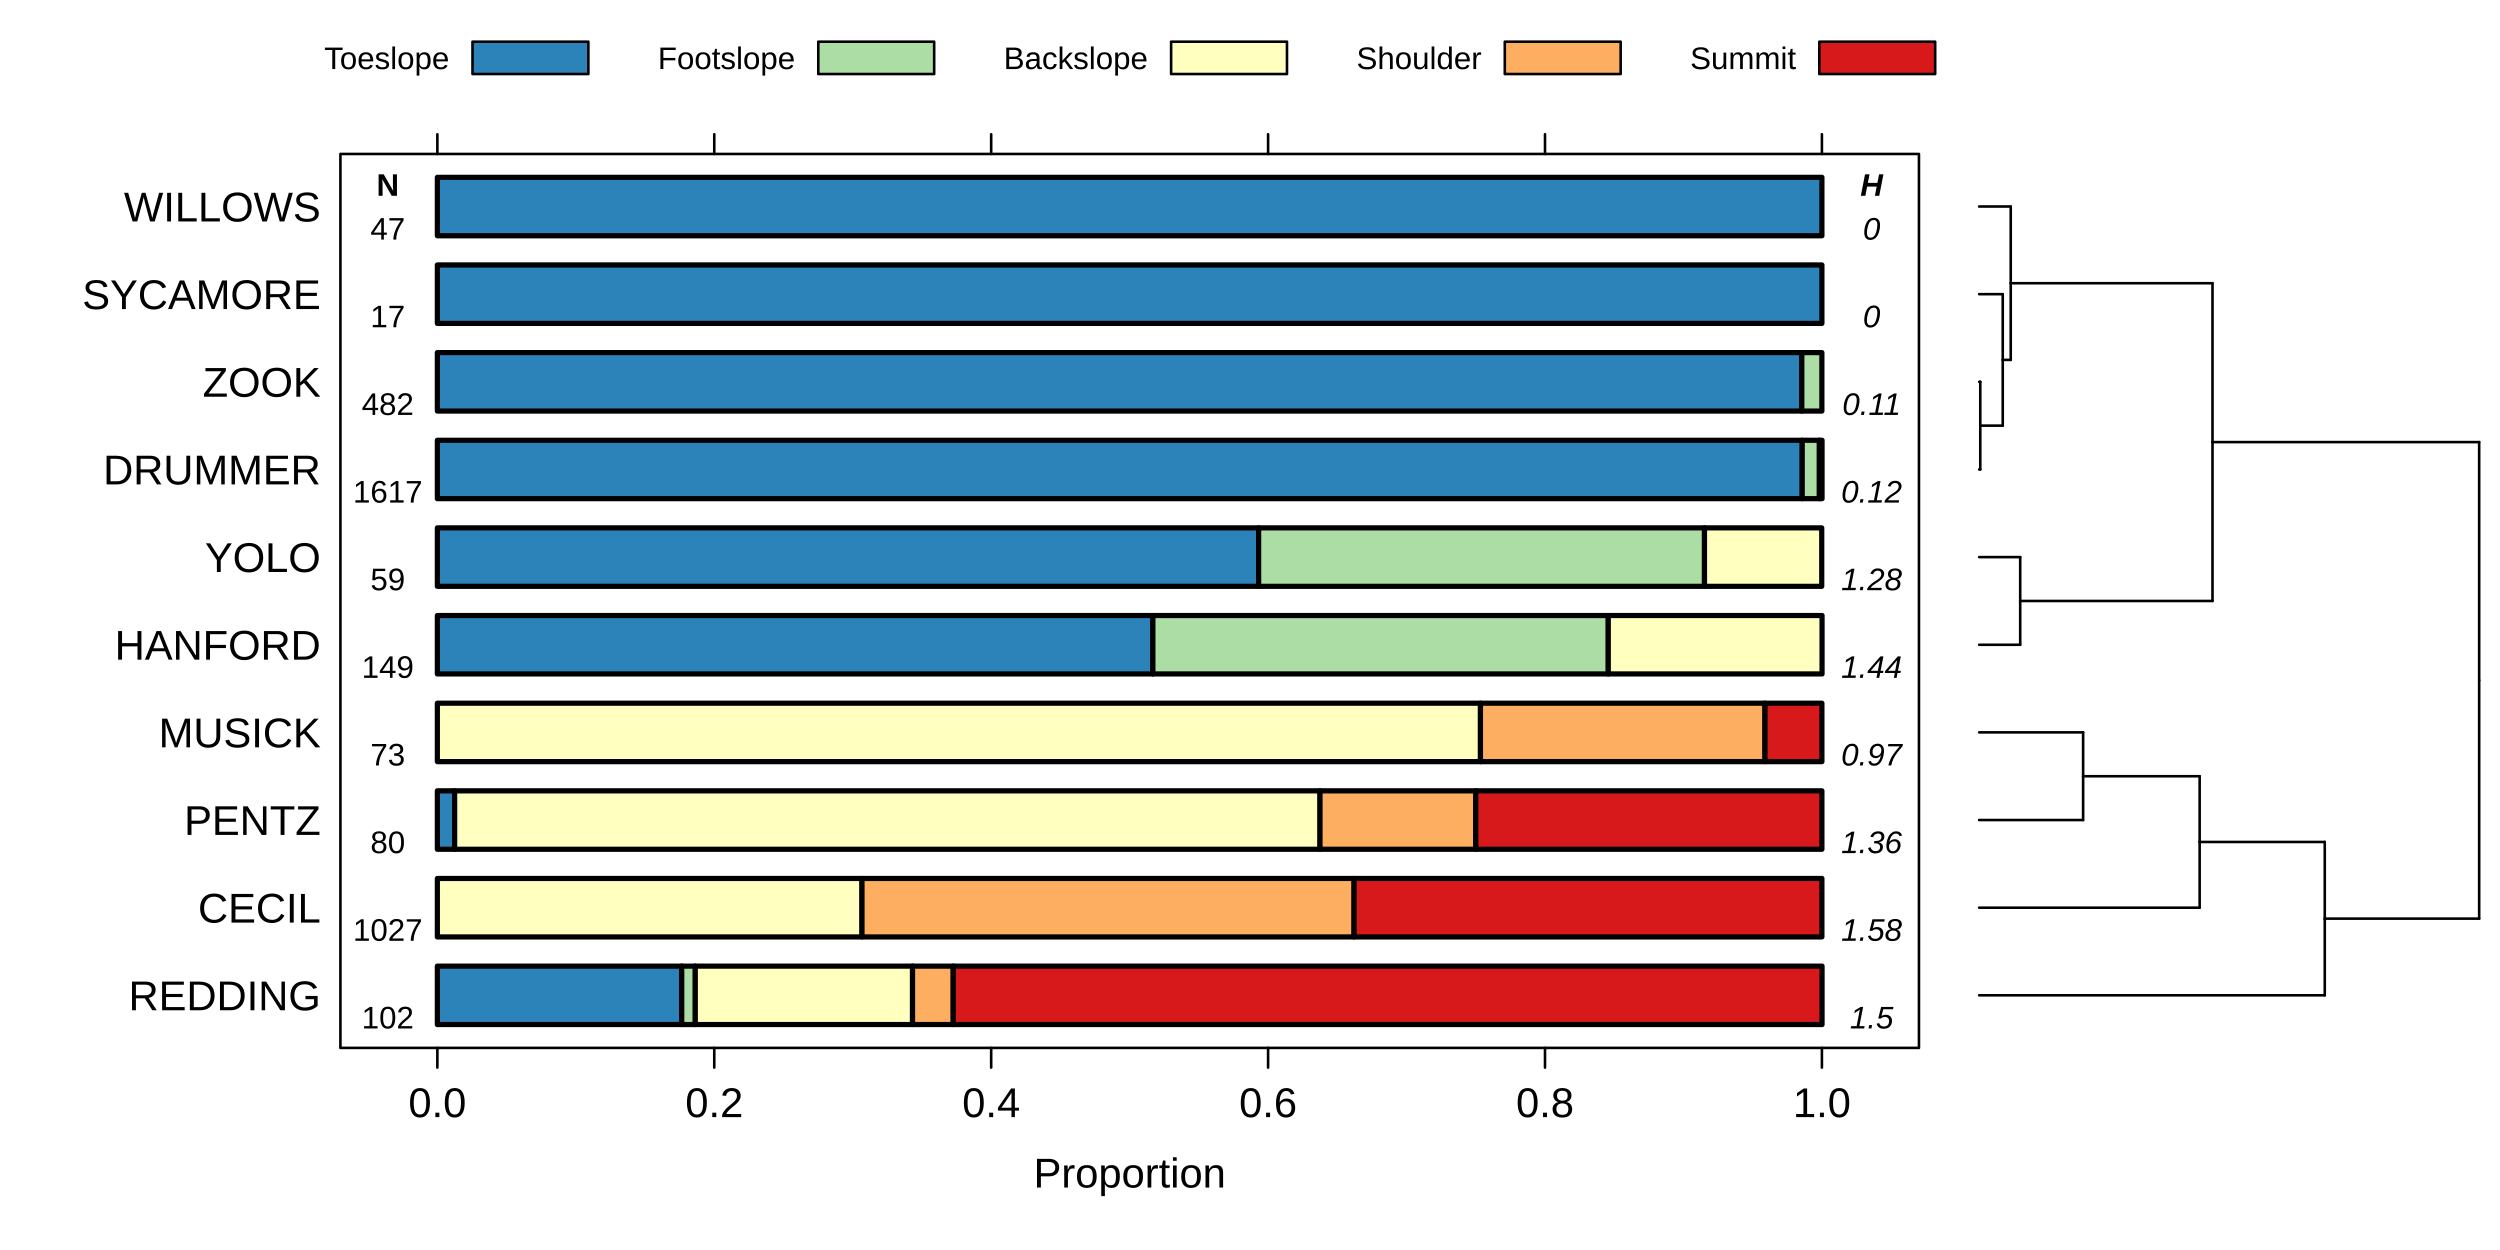
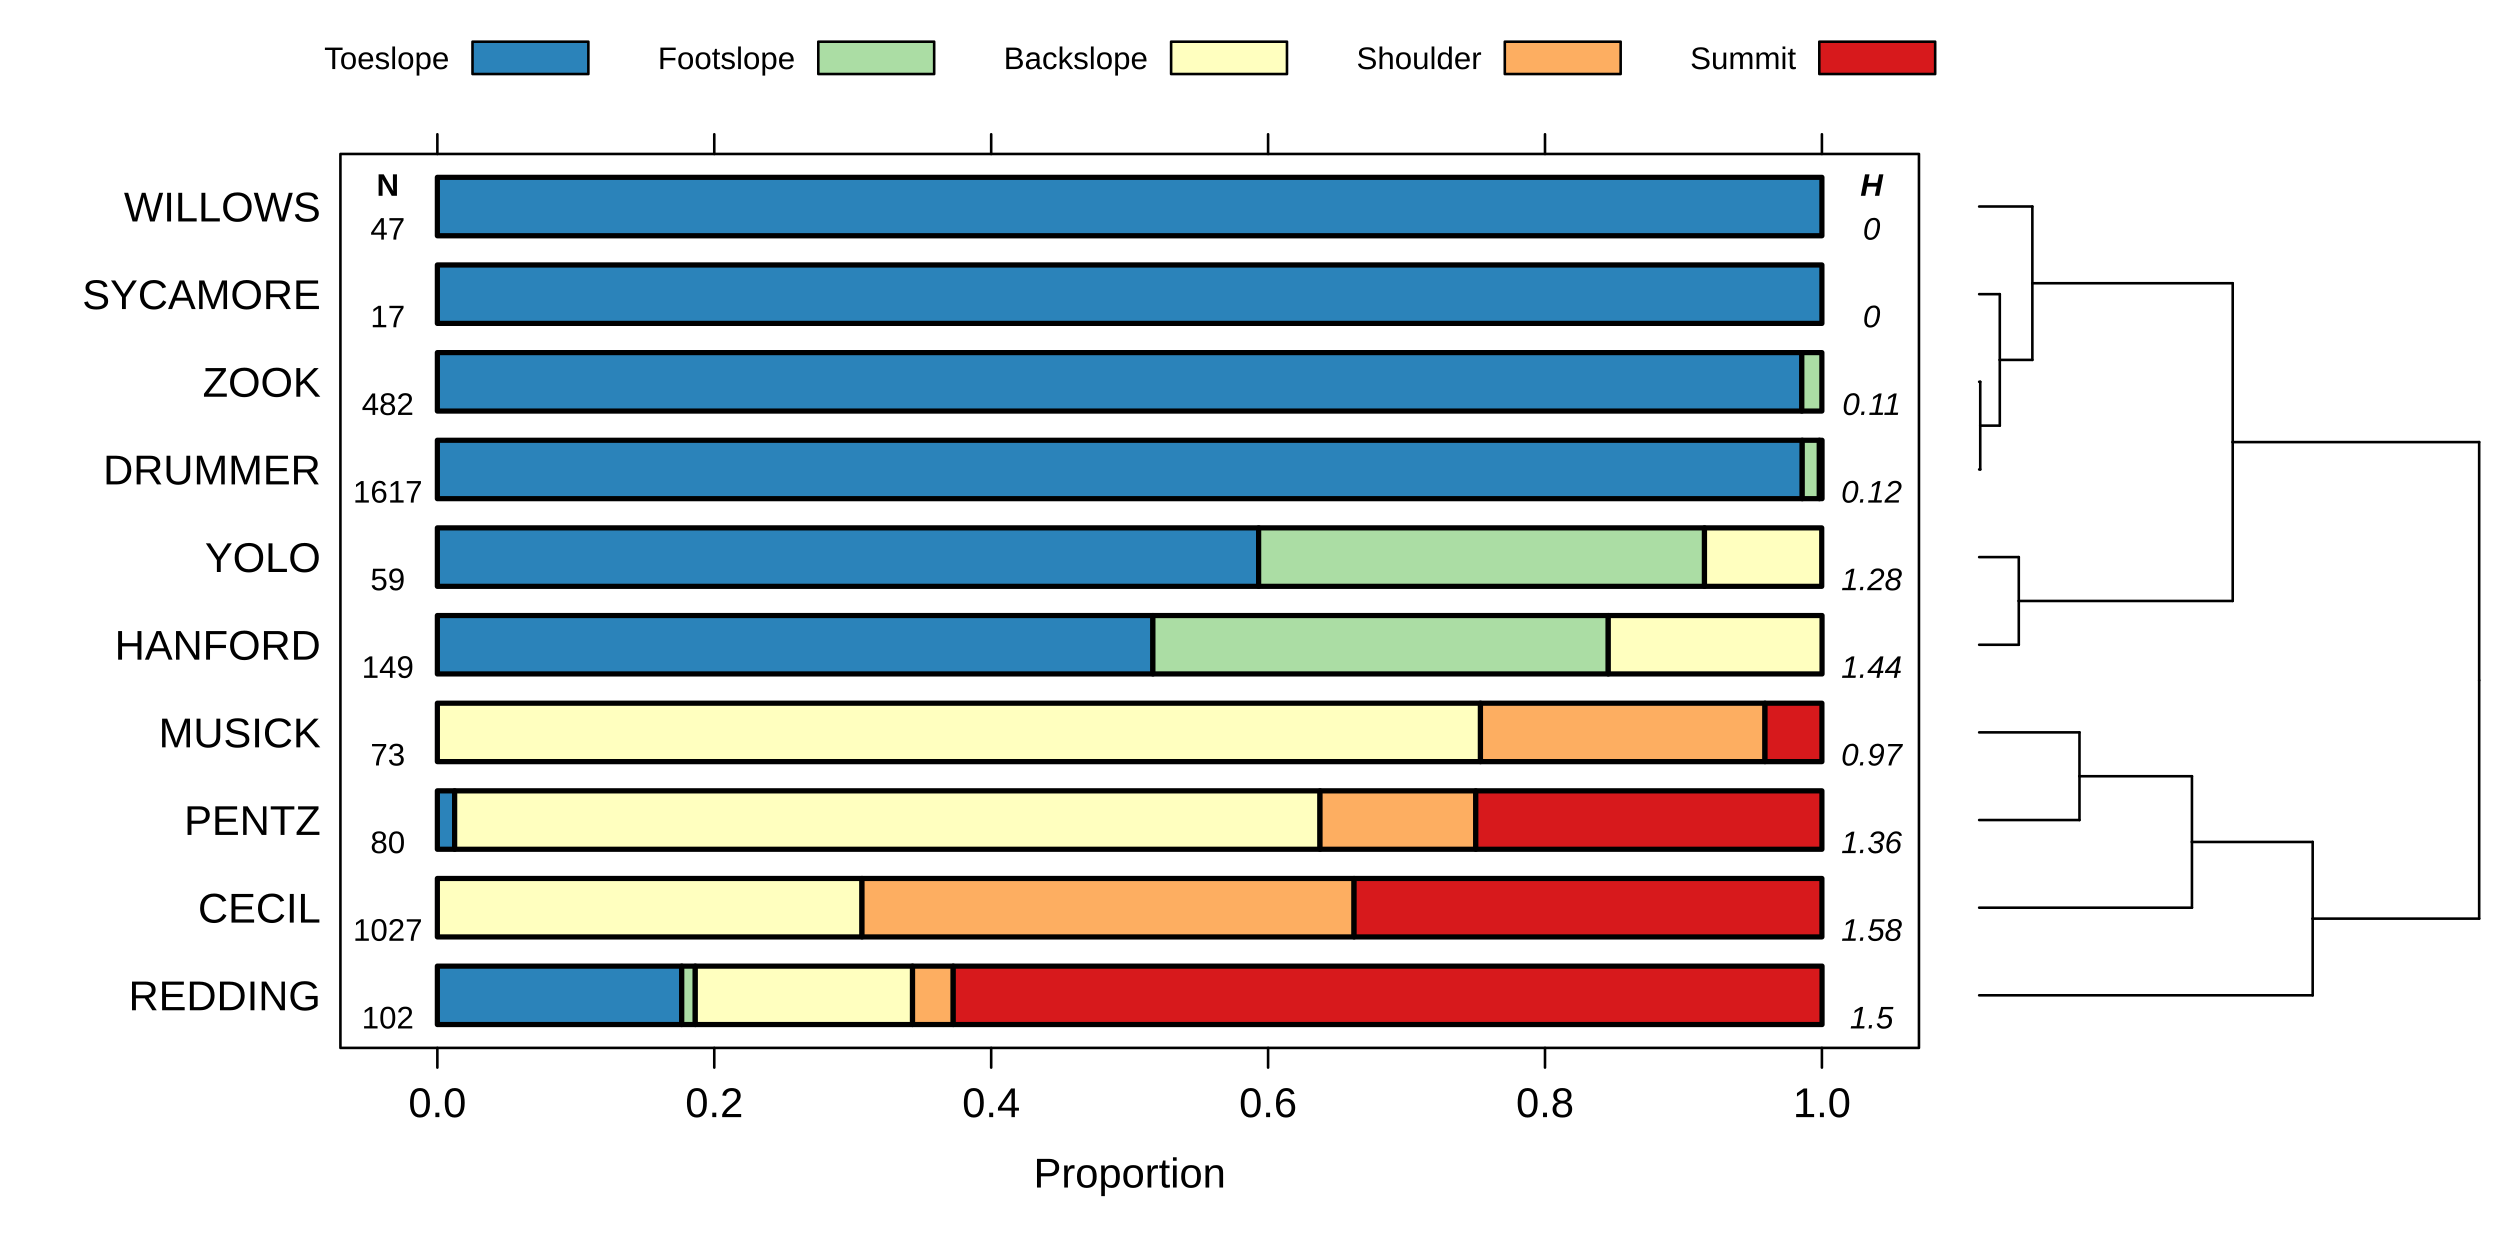
<svg xmlns="http://www.w3.org/2000/svg" class="svglite" width="720.00pt" height="360.00pt" viewBox="0 0 720.00 360.00">
  <defs>
    <style type="text/css">
    .svglite line, .svglite polyline, .svglite polygon, .svglite path, .svglite rect, .svglite circle {
      fill: none;
      stroke: #000000;
      stroke-linecap: round;
      stroke-linejoin: round;
      stroke-miterlimit: 10.00;
    }
    .svglite text {
      white-space: pre;
    }
  </style>
  </defs>
  <rect width="100%" height="100%" style="stroke: none; fill: #FFFFFF;" />
  <defs>
    <clipPath id="cpMC4wMHw3MjAuMDB8MC4wMHwzNjAuMDA=">
      <rect x="0.00" y="0.00" width="720.00" height="360.00" />
    </clipPath>
  </defs>
  <g clip-path="url(#cpMC4wMHw3MjAuMDB8MC4wMHwzNjAuMDA=)">
    <rect x="0.00" y="0.00" width="720.00" height="360.00" style="stroke-width: 0.75; stroke: none;" />
    <text x="325.35" y="342.00" text-anchor="middle" style="font-size: 12.00px; font-family: &quot;Arial&quot;;" textLength="55.37px" lengthAdjust="spacingAndGlyphs">Proportion</text>
  </g>
  <defs>
    <clipPath id="cpOTguMDR8NTUyLjY2fDQ0LjM0fDMwMS44MA==">
      <rect x="98.04" y="44.34" width="454.62" height="257.46" />
    </clipPath>
  </defs>
  <g clip-path="url(#cpOTguMDR8NTUyLjY2fDQ0LjM0fDMwMS44MA==)">
</g>
  <g clip-path="url(#cpMC4wMHw3MjAuMDB8MC4wMHwzNjAuMDA=)">
    <line x1="125.96" y1="44.34" x2="125.96" y2="38.67" style="stroke-width: 0.75;" />
    <line x1="205.71" y1="44.34" x2="205.71" y2="38.67" style="stroke-width: 0.75;" />
    <line x1="285.46" y1="44.34" x2="285.46" y2="38.67" style="stroke-width: 0.75;" />
    <line x1="365.21" y1="44.34" x2="365.21" y2="38.67" style="stroke-width: 0.75;" />
    <line x1="444.96" y1="44.34" x2="444.96" y2="38.67" style="stroke-width: 0.75;" />
    <line x1="524.71" y1="44.34" x2="524.71" y2="38.67" style="stroke-width: 0.75;" />
    <text x="92.37" y="290.95" text-anchor="end" style="font-size: 12.00px; font-family: &quot;Arial&quot;;" textLength="55.35px" lengthAdjust="spacingAndGlyphs">REDDING</text>
    <text x="92.37" y="265.71" text-anchor="end" style="font-size: 12.00px; font-family: &quot;Arial&quot;;" textLength="35.35px" lengthAdjust="spacingAndGlyphs">CECIL</text>
    <text x="92.37" y="240.47" text-anchor="end" style="font-size: 12.00px; font-family: &quot;Arial&quot;;" textLength="39.34px" lengthAdjust="spacingAndGlyphs">PENTZ</text>
    <text x="92.37" y="215.23" text-anchor="end" style="font-size: 12.00px; font-family: &quot;Arial&quot;;" textLength="46.68px" lengthAdjust="spacingAndGlyphs">MUSICK</text>
    <text x="92.37" y="189.99" text-anchor="end" style="font-size: 12.00px; font-family: &quot;Arial&quot;;" textLength="59.35px" lengthAdjust="spacingAndGlyphs">HANFORD</text>
    <text x="92.37" y="164.74" text-anchor="end" style="font-size: 12.00px; font-family: &quot;Arial&quot;;" textLength="33.36px" lengthAdjust="spacingAndGlyphs">YOLO</text>
    <text x="92.37" y="139.50" text-anchor="end" style="font-size: 12.00px; font-family: &quot;Arial&quot;;" textLength="62.68px" lengthAdjust="spacingAndGlyphs">DRUMMER</text>
    <text x="92.37" y="114.26" text-anchor="end" style="font-size: 12.00px; font-family: &quot;Arial&quot;;" textLength="34.01px" lengthAdjust="spacingAndGlyphs">ZOOK</text>
    <text x="92.37" y="89.02" text-anchor="end" style="font-size: 12.00px; font-family: &quot;Arial&quot;;" textLength="68.70px" lengthAdjust="spacingAndGlyphs">SYCAMORE</text>
    <text x="92.37" y="63.78" text-anchor="end" style="font-size: 12.00px; font-family: &quot;Arial&quot;;" textLength="56.68px" lengthAdjust="spacingAndGlyphs">WILLOWS</text>
    <line x1="125.96" y1="301.80" x2="125.96" y2="307.47" style="stroke-width: 0.75;" />
    <line x1="205.71" y1="301.80" x2="205.71" y2="307.47" style="stroke-width: 0.75;" />
    <line x1="285.46" y1="301.80" x2="285.46" y2="307.47" style="stroke-width: 0.75;" />
    <line x1="365.21" y1="301.80" x2="365.21" y2="307.47" style="stroke-width: 0.75;" />
    <line x1="444.96" y1="301.80" x2="444.96" y2="307.47" style="stroke-width: 0.75;" />
    <line x1="524.71" y1="301.80" x2="524.71" y2="307.47" style="stroke-width: 0.75;" />
    <text x="125.96" y="321.73" text-anchor="middle" style="font-size: 12.00px; font-family: &quot;Arial&quot;;" textLength="16.68px" lengthAdjust="spacingAndGlyphs">0.0</text>
    <text x="205.71" y="321.73" text-anchor="middle" style="font-size: 12.00px; font-family: &quot;Arial&quot;;" textLength="16.68px" lengthAdjust="spacingAndGlyphs">0.2</text>
    <text x="285.46" y="321.73" text-anchor="middle" style="font-size: 12.00px; font-family: &quot;Arial&quot;;" textLength="16.68px" lengthAdjust="spacingAndGlyphs">0.4</text>
    <text x="365.21" y="321.73" text-anchor="middle" style="font-size: 12.00px; font-family: &quot;Arial&quot;;" textLength="16.68px" lengthAdjust="spacingAndGlyphs">0.6</text>
    <text x="444.96" y="321.73" text-anchor="middle" style="font-size: 12.00px; font-family: &quot;Arial&quot;;" textLength="16.68px" lengthAdjust="spacingAndGlyphs">0.8</text>
    <text x="524.71" y="321.73" text-anchor="middle" style="font-size: 12.00px; font-family: &quot;Arial&quot;;" textLength="16.68px" lengthAdjust="spacingAndGlyphs">1.0</text>
  </g>
  <g clip-path="url(#cpOTguMDR8NTUyLjY2fDQ0LjM0fDMwMS44MA==)">
    <rect x="125.96" y="253.00" width="122.30" height="16.83" style="stroke-width: 1.50; fill: #FFFFBF;" />
    <rect x="248.25" y="253.00" width="141.72" height="16.83" style="stroke-width: 1.50; fill: #FDAE61;" />
    <rect x="389.97" y="253.00" width="134.74" height="16.83" style="stroke-width: 1.50; fill: #D7191C;" />
    <rect x="125.96" y="126.79" width="393.09" height="16.83" style="stroke-width: 1.50; fill: #2B83BA;" />
    <rect x="519.04" y="126.79" width="4.94" height="16.83" style="stroke-width: 1.50; fill: #ABDDA4;" />
    <rect x="523.99" y="126.79" width="0.76" height="16.83" style="stroke-width: 1.50; fill: #D7191C;" />
    <rect x="125.96" y="177.27" width="206.07" height="16.83" style="stroke-width: 1.50; fill: #2B83BA;" />
    <rect x="332.03" y="177.27" width="131.15" height="16.83" style="stroke-width: 1.50; fill: #ABDDA4;" />
    <rect x="463.18" y="177.27" width="61.57" height="16.83" style="stroke-width: 1.50; fill: #FFFFBF;" />
    <rect x="125.96" y="202.52" width="300.42" height="16.83" style="stroke-width: 1.50; fill: #FFFFBF;" />
    <rect x="426.37" y="202.52" width="81.94" height="16.83" style="stroke-width: 1.50; fill: #FDAE61;" />
    <rect x="508.32" y="202.52" width="16.39" height="16.83" style="stroke-width: 1.50; fill: #D7191C;" />
    <rect x="125.96" y="227.76" width="4.98" height="16.83" style="stroke-width: 1.50; fill: #2B83BA;" />
    <rect x="130.94" y="227.76" width="249.22" height="16.83" style="stroke-width: 1.50; fill: #FFFFBF;" />
    <rect x="380.16" y="227.76" width="44.86" height="16.83" style="stroke-width: 1.50; fill: #FDAE61;" />
    <rect x="425.02" y="227.76" width="99.69" height="16.83" style="stroke-width: 1.50; fill: #D7191C;" />
    <rect x="125.96" y="278.24" width="70.38" height="16.83" style="stroke-width: 1.50; fill: #2B83BA;" />
    <rect x="196.34" y="278.24" width="3.91" height="16.83" style="stroke-width: 1.50; fill: #ABDDA4;" />
    <rect x="200.24" y="278.24" width="62.56" height="16.83" style="stroke-width: 1.50; fill: #FFFFBF;" />
    <rect x="262.81" y="278.24" width="11.72" height="16.83" style="stroke-width: 1.50; fill: #FDAE61;" />
    <rect x="274.53" y="278.24" width="250.22" height="16.83" style="stroke-width: 1.50; fill: #D7191C;" />
    <rect x="125.96" y="76.31" width="398.75" height="16.83" style="stroke-width: 1.50; fill: #2B83BA;" />
    <rect x="125.96" y="51.07" width="398.75" height="16.83" style="stroke-width: 1.50; fill: #2B83BA;" />
    <rect x="125.96" y="152.03" width="236.54" height="16.83" style="stroke-width: 1.50; fill: #2B83BA;" />
    <rect x="362.49" y="152.03" width="128.40" height="16.83" style="stroke-width: 1.50; fill: #ABDDA4;" />
    <rect x="490.89" y="152.03" width="33.77" height="16.83" style="stroke-width: 1.50; fill: #FFFFBF;" />
    <rect x="125.96" y="101.55" width="392.97" height="16.83" style="stroke-width: 1.50; fill: #2B83BA;" />
    <rect x="518.92" y="101.55" width="5.78" height="16.83" style="stroke-width: 1.50; fill: #ABDDA4;" />
    <text x="111.68" y="296.19" text-anchor="middle" style="font-size: 9.00px; font-family: &quot;Arial&quot;;" textLength="15.01px" lengthAdjust="spacingAndGlyphs">102</text>
    <text x="111.68" y="270.94" text-anchor="middle" style="font-size: 9.00px; font-family: &quot;Arial&quot;;" textLength="20.02px" lengthAdjust="spacingAndGlyphs">1027</text>
    <text x="111.68" y="245.70" text-anchor="middle" style="font-size: 9.00px; font-family: &quot;Arial&quot;;" textLength="10.01px" lengthAdjust="spacingAndGlyphs">80</text>
    <text x="111.68" y="220.46" text-anchor="middle" style="font-size: 9.00px; font-family: &quot;Arial&quot;;" textLength="10.01px" lengthAdjust="spacingAndGlyphs">73</text>
    <text x="111.68" y="195.22" text-anchor="middle" style="font-size: 9.00px; font-family: &quot;Arial&quot;;" textLength="15.01px" lengthAdjust="spacingAndGlyphs">149</text>
    <text x="111.68" y="169.98" text-anchor="middle" style="font-size: 9.00px; font-family: &quot;Arial&quot;;" textLength="10.01px" lengthAdjust="spacingAndGlyphs">59</text>
    <text x="111.68" y="144.74" text-anchor="middle" style="font-size: 9.00px; font-family: &quot;Arial&quot;;" textLength="20.02px" lengthAdjust="spacingAndGlyphs">1617</text>
    <text x="111.68" y="119.50" text-anchor="middle" style="font-size: 9.00px; font-family: &quot;Arial&quot;;" textLength="15.01px" lengthAdjust="spacingAndGlyphs">482</text>
    <text x="111.68" y="94.25" text-anchor="middle" style="font-size: 9.00px; font-family: &quot;Arial&quot;;" textLength="10.01px" lengthAdjust="spacingAndGlyphs">17</text>
    <text x="111.68" y="69.01" text-anchor="middle" style="font-size: 9.00px; font-family: &quot;Arial&quot;;" textLength="10.01px" lengthAdjust="spacingAndGlyphs">47</text>
    <text x="539.02" y="296.19" text-anchor="middle" style="font-size: 9.00px; font-style: italic; font-family: &quot;Arial&quot;;" textLength="12.51px" lengthAdjust="spacingAndGlyphs">1.5</text>
    <text x="539.02" y="270.94" text-anchor="middle" style="font-size: 9.00px; font-style: italic; font-family: &quot;Arial&quot;;" textLength="17.51px" lengthAdjust="spacingAndGlyphs">1.58</text>
    <text x="539.02" y="245.70" text-anchor="middle" style="font-size: 9.00px; font-style: italic; font-family: &quot;Arial&quot;;" textLength="17.51px" lengthAdjust="spacingAndGlyphs">1.36</text>
    <text x="539.02" y="220.46" text-anchor="middle" style="font-size: 9.00px; font-style: italic; font-family: &quot;Arial&quot;;" textLength="17.51px" lengthAdjust="spacingAndGlyphs">0.97</text>
    <text x="539.02" y="195.22" text-anchor="middle" style="font-size: 9.00px; font-style: italic; font-family: &quot;Arial&quot;;" textLength="17.51px" lengthAdjust="spacingAndGlyphs">1.44</text>
    <text x="539.02" y="169.98" text-anchor="middle" style="font-size: 9.00px; font-style: italic; font-family: &quot;Arial&quot;;" textLength="17.51px" lengthAdjust="spacingAndGlyphs">1.28</text>
    <text x="539.02" y="144.74" text-anchor="middle" style="font-size: 9.00px; font-style: italic; font-family: &quot;Arial&quot;;" textLength="17.51px" lengthAdjust="spacingAndGlyphs">0.12</text>
    <text x="539.02" y="119.50" text-anchor="middle" style="font-size: 9.00px; font-style: italic; font-family: &quot;Arial&quot;;" textLength="16.84px" lengthAdjust="spacingAndGlyphs">0.11</text>
    <text x="539.02" y="94.25" text-anchor="middle" style="font-size: 9.00px; font-style: italic; font-family: &quot;Arial&quot;;" textLength="5.00px" lengthAdjust="spacingAndGlyphs">0</text>
    <text x="539.02" y="69.01" text-anchor="middle" style="font-size: 9.00px; font-style: italic; font-family: &quot;Arial&quot;;" textLength="5.00px" lengthAdjust="spacingAndGlyphs">0</text>
    <text x="111.68" y="56.39" text-anchor="middle" style="font-size: 9.00px; font-weight: bold; font-family: &quot;Arial&quot;;" textLength="6.50px" lengthAdjust="spacingAndGlyphs">N</text>
    <text x="539.02" y="56.39" text-anchor="middle" style="font-size: 9.00px; font-weight: bold; font-style: italic; font-family: &quot;Arial&quot;;" textLength="6.50px" lengthAdjust="spacingAndGlyphs">H</text>
  </g>
  <g clip-path="url(#cpMC4wMHw3MjAuMDB8MC4wMHwzNjAuMDA=)">
    <rect x="98.04" y="44.34" width="454.62" height="257.46" style="stroke-width: 0.75;" />
    <rect x="90.04" y="12.00" width="470.63" height="9.33" style="stroke-width: 0.75; stroke: none;" />
    <text x="93.37" y="19.89" style="font-size: 9.00px; font-family: &quot;Arial&quot;;" textLength="36.02px" lengthAdjust="spacingAndGlyphs">Toeslope</text>
    <text x="189.47" y="19.89" style="font-size: 9.00px; font-family: &quot;Arial&quot;;" textLength="39.52px" lengthAdjust="spacingAndGlyphs">Footslope</text>
    <text x="289.07" y="19.89" style="font-size: 9.00px; font-family: &quot;Arial&quot;;" textLength="41.52px" lengthAdjust="spacingAndGlyphs">Backslope</text>
    <text x="390.68" y="19.89" style="font-size: 9.00px; font-family: &quot;Arial&quot;;" textLength="36.02px" lengthAdjust="spacingAndGlyphs">Shoulder</text>
    <text x="486.77" y="19.89" style="font-size: 9.00px; font-family: &quot;Arial&quot;;" textLength="30.50px" lengthAdjust="spacingAndGlyphs">Summit</text>
    <rect x="136.08" y="12.00" width="33.37" height="9.33" style="stroke-width: 0.75; fill: #2B83BA;" />
    <rect x="235.67" y="12.00" width="33.37" height="9.33" style="stroke-width: 0.75; fill: #ABDDA4;" />
    <rect x="337.28" y="12.00" width="33.37" height="9.33" style="stroke-width: 0.75; fill: #FFFFBF;" />
    <rect x="433.38" y="12.00" width="33.37" height="9.33" style="stroke-width: 0.75; fill: #FDAE61;" />
    <rect x="523.96" y="12.00" width="33.37" height="9.33" style="stroke-width: 0.75; fill: #D7191C;" />
    <line x1="714.00" y1="195.94" x2="714.00" y2="264.57" style="stroke-width: 0.75;" />
-     <line x1="714.00" y1="264.57" x2="669.53" y2="264.57" style="stroke-width: 0.75;" />
+     <line x1="714.00" y1="264.57" x2="666.05" y2="264.57" style="stroke-width: 0.75;" />
    <line x1="714.00" y1="195.94" x2="714.00" y2="127.32" style="stroke-width: 0.75;" />
-     <line x1="714.00" y1="127.32" x2="637.20" y2="127.32" style="stroke-width: 0.75;" />
-     <line x1="669.53" y1="264.57" x2="669.53" y2="286.65" style="stroke-width: 0.75;" />
-     <line x1="669.53" y1="286.65" x2="570.00" y2="286.65" style="stroke-width: 0.75;" />
-     <line x1="669.53" y1="264.57" x2="669.53" y2="242.48" style="stroke-width: 0.75;" />
-     <line x1="669.53" y1="242.48" x2="633.50" y2="242.48" style="stroke-width: 0.75;" />
-     <line x1="633.50" y1="242.48" x2="633.50" y2="261.41" style="stroke-width: 0.75;" />
-     <line x1="633.50" y1="261.41" x2="570.00" y2="261.41" style="stroke-width: 0.75;" />
-     <line x1="633.50" y1="242.48" x2="633.50" y2="223.55" style="stroke-width: 0.75;" />
-     <line x1="633.50" y1="223.55" x2="599.94" y2="223.55" style="stroke-width: 0.75;" />
-     <line x1="599.94" y1="223.55" x2="599.94" y2="236.17" style="stroke-width: 0.75;" />
-     <line x1="599.94" y1="236.17" x2="570.00" y2="236.17" style="stroke-width: 0.75;" />
-     <line x1="599.94" y1="223.55" x2="599.94" y2="210.93" style="stroke-width: 0.75;" />
-     <line x1="599.94" y1="210.93" x2="570.00" y2="210.93" style="stroke-width: 0.75;" />
-     <line x1="637.20" y1="127.32" x2="637.20" y2="173.07" style="stroke-width: 0.75;" />
-     <line x1="637.20" y1="173.07" x2="581.82" y2="173.07" style="stroke-width: 0.75;" />
-     <line x1="637.20" y1="127.32" x2="637.20" y2="81.57" style="stroke-width: 0.75;" />
-     <line x1="637.20" y1="81.57" x2="579.09" y2="81.57" style="stroke-width: 0.75;" />
-     <line x1="581.82" y1="173.07" x2="581.82" y2="185.69" style="stroke-width: 0.75;" />
-     <line x1="581.82" y1="185.69" x2="570.00" y2="185.69" style="stroke-width: 0.75;" />
-     <line x1="581.82" y1="173.07" x2="581.82" y2="160.45" style="stroke-width: 0.75;" />
-     <line x1="581.82" y1="160.45" x2="570.00" y2="160.45" style="stroke-width: 0.75;" />
-     <line x1="579.09" y1="81.57" x2="579.09" y2="103.65" style="stroke-width: 0.75;" />
-     <line x1="579.09" y1="103.65" x2="576.79" y2="103.65" style="stroke-width: 0.75;" />
-     <line x1="579.09" y1="81.57" x2="579.09" y2="59.48" style="stroke-width: 0.75;" />
-     <line x1="579.09" y1="59.48" x2="570.00" y2="59.48" style="stroke-width: 0.75;" />
-     <line x1="576.79" y1="103.65" x2="576.79" y2="122.58" style="stroke-width: 0.75;" />
-     <line x1="576.79" y1="122.58" x2="570.32" y2="122.58" style="stroke-width: 0.75;" />
-     <line x1="576.79" y1="103.65" x2="576.79" y2="84.72" style="stroke-width: 0.75;" />
-     <line x1="576.79" y1="84.72" x2="570.00" y2="84.72" style="stroke-width: 0.75;" />
-     <line x1="570.32" y1="122.58" x2="570.32" y2="135.20" style="stroke-width: 0.75;" />
-     <line x1="570.32" y1="135.20" x2="570.00" y2="135.20" style="stroke-width: 0.75;" />
-     <line x1="570.32" y1="122.58" x2="570.32" y2="109.96" style="stroke-width: 0.75;" />
-     <line x1="570.32" y1="109.96" x2="570.00" y2="109.96" style="stroke-width: 0.75;" />
+     <line x1="714.00" y1="127.32" x2="643.02" y2="127.32" style="stroke-width: 0.75;" />
+     <line x1="666.05" y1="264.57" x2="666.05" y2="286.65" style="stroke-width: 0.75;" />
+     <line x1="666.05" y1="286.65" x2="570.00" y2="286.65" style="stroke-width: 0.75;" />
+     <line x1="666.05" y1="264.57" x2="666.05" y2="242.48" style="stroke-width: 0.75;" />
+     <line x1="666.05" y1="242.48" x2="631.28" y2="242.48" style="stroke-width: 0.75;" />
+     <line x1="631.28" y1="242.48" x2="631.28" y2="261.41" style="stroke-width: 0.75;" />
+     <line x1="631.28" y1="261.41" x2="570.00" y2="261.41" style="stroke-width: 0.75;" />
+     <line x1="631.28" y1="242.48" x2="631.28" y2="223.55" style="stroke-width: 0.75;" />
+     <line x1="631.28" y1="223.55" x2="598.89" y2="223.55" style="stroke-width: 0.75;" />
+     <line x1="598.89" y1="223.55" x2="598.89" y2="236.17" style="stroke-width: 0.75;" />
+     <line x1="598.89" y1="236.17" x2="570.00" y2="236.17" style="stroke-width: 0.75;" />
+     <line x1="598.89" y1="223.55" x2="598.89" y2="210.93" style="stroke-width: 0.75;" />
+     <line x1="598.89" y1="210.93" x2="570.00" y2="210.93" style="stroke-width: 0.75;" />
+     <line x1="643.02" y1="127.32" x2="643.02" y2="173.07" style="stroke-width: 0.75;" />
+     <line x1="643.02" y1="173.07" x2="581.41" y2="173.07" style="stroke-width: 0.75;" />
+     <line x1="643.02" y1="127.32" x2="643.02" y2="81.57" style="stroke-width: 0.75;" />
+     <line x1="643.02" y1="81.57" x2="585.32" y2="81.57" style="stroke-width: 0.75;" />
+     <line x1="581.41" y1="173.07" x2="581.41" y2="185.69" style="stroke-width: 0.75;" />
+     <line x1="581.41" y1="185.69" x2="570.00" y2="185.69" style="stroke-width: 0.75;" />
+     <line x1="581.41" y1="173.07" x2="581.41" y2="160.45" style="stroke-width: 0.75;" />
+     <line x1="581.41" y1="160.45" x2="570.00" y2="160.45" style="stroke-width: 0.75;" />
+     <line x1="585.32" y1="81.57" x2="585.32" y2="103.65" style="stroke-width: 0.75;" />
+     <line x1="585.32" y1="103.65" x2="575.94" y2="103.65" style="stroke-width: 0.75;" />
+     <line x1="585.32" y1="81.57" x2="585.32" y2="59.48" style="stroke-width: 0.75;" />
+     <line x1="585.32" y1="59.48" x2="570.00" y2="59.48" style="stroke-width: 0.75;" />
+     <line x1="575.94" y1="103.65" x2="575.94" y2="122.58" style="stroke-width: 0.75;" />
+     <line x1="575.94" y1="122.58" x2="570.31" y2="122.58" style="stroke-width: 0.75;" />
+     <line x1="575.94" y1="103.65" x2="575.94" y2="84.72" style="stroke-width: 0.75;" />
+     <line x1="575.94" y1="84.72" x2="570.00" y2="84.72" style="stroke-width: 0.75;" />
+     <line x1="570.31" y1="122.58" x2="570.31" y2="135.20" style="stroke-width: 0.75;" />
+     <line x1="570.31" y1="135.20" x2="570.00" y2="135.20" style="stroke-width: 0.75;" />
+     <line x1="570.31" y1="122.58" x2="570.31" y2="109.96" style="stroke-width: 0.75;" />
+     <line x1="570.31" y1="109.96" x2="570.00" y2="109.96" style="stroke-width: 0.75;" />
  </g>
</svg>
